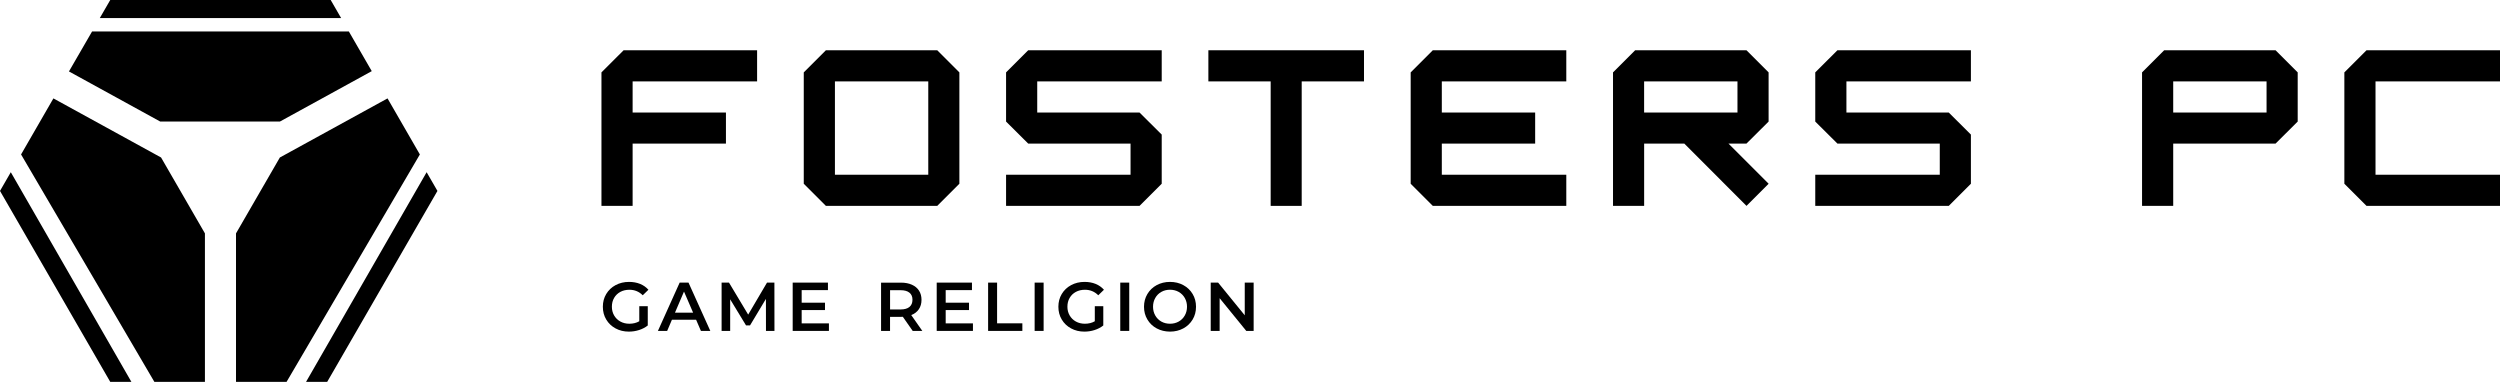
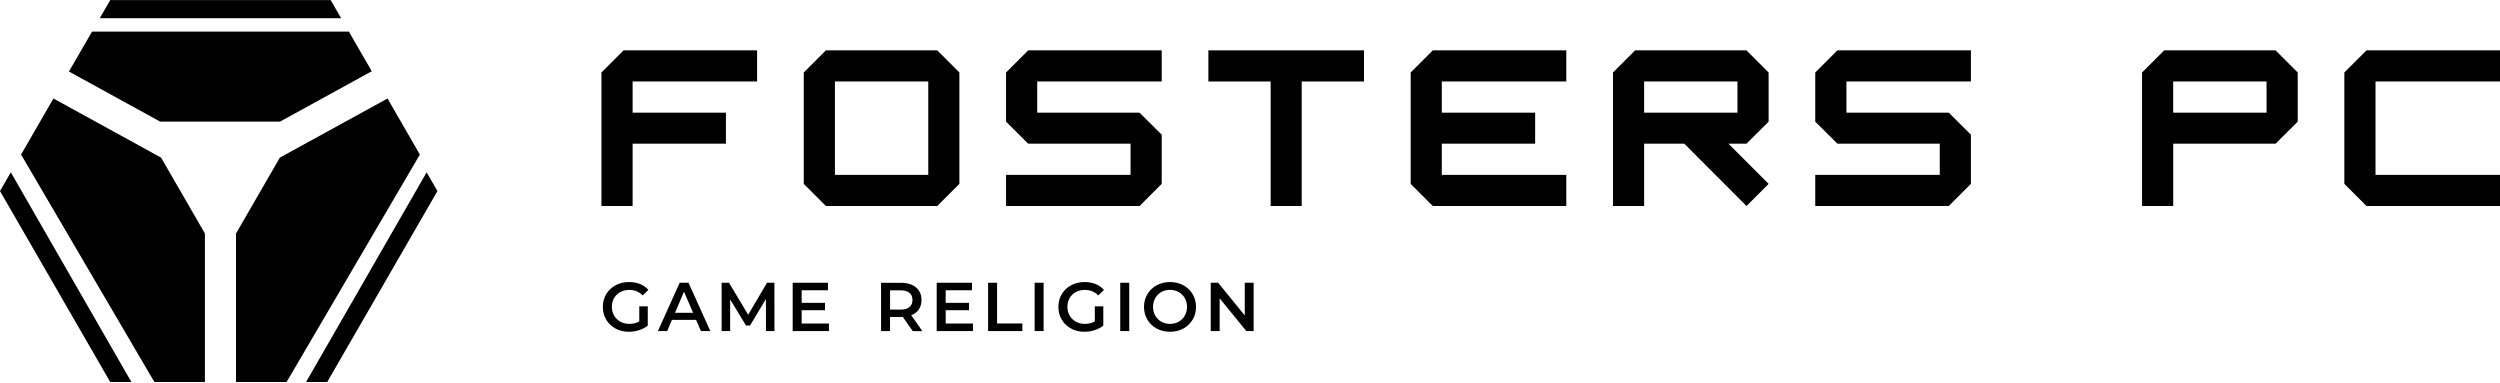
- <svg xmlns="http://www.w3.org/2000/svg" version="1.1" id="Слой_1" x="0px" y="0px" viewBox="0 0 916.19 139.94" style="enable-background:new 0 0 916.19 139.94;" xml:space="preserve">
-   <g>
-     <g>
-       <polygon points="121.19,0 40.4,0 36.57,6.63 125.02,6.63   " />
-       <polygon points="102.61,44.53 136.24,26.07 127.85,11.54 33.74,11.54 25.27,26.18 58.69,44.53   " />
-       <polygon points="0,69.97 40.4,139.94 48.15,139.94 3.96,63.11   " />
-       <polygon points="156.35,63.11 112.16,139.94 119.91,139.94 160.31,69.97   " />
-       <polygon points="19.57,36.06 7.72,56.6 50.91,130.28 56.57,139.94 75.1,139.94 75.1,85.53 59.03,57.72   " />
-       <polygon points="142.02,36.06 102.56,57.72 86.49,85.53 86.49,139.94 105.02,139.94 110.69,130.28 153.87,56.6   " />
-       <polygon points="220.42,75.45 220.42,26.53 228.54,18.42 277.46,18.42 277.46,29.83 231.84,29.83 231.84,41.25 266.04,41.25     266.04,52.62 231.84,52.62 231.84,75.45   " />
-       <path d="M343.48,18.42l8.11,8.11v40.81l-8.11,8.11h-40.81l-8.11-8.11V26.53l8.11-8.11H343.48z M305.98,64.04h34.21V29.83h-34.21    V64.04z" />
-       <polygon points="368.7,44.55 368.7,26.53 376.81,18.42 425.74,18.42 425.74,29.83 380.12,29.83 380.12,41.25 417.62,41.25     425.74,49.32 425.74,67.34 417.62,75.45 368.7,75.45 368.7,64.04 414.32,64.04 414.32,52.62 376.81,52.62   " />
-       <polygon points="465.67,29.83 442.84,29.83 442.84,18.42 499.87,18.42 499.87,29.83 477.04,29.83 477.04,75.45 465.67,75.45   " />
-       <polygon points="516.98,26.53 525.09,18.42 574.01,18.42 574.01,29.83 528.39,29.83 528.39,41.25 562.6,41.25 562.6,52.62     528.39,52.62 528.39,64.04 574.01,64.04 574.01,75.45 525.09,75.45 516.98,67.34   " />
-       <path d="M640.04,18.42l8.11,8.11v18.02l-8.11,8.07h-6.6l14.72,14.72l-8.11,8.11l-22.79-22.83h-14.72v22.83h-11.41V26.53l8.11-8.11    H640.04z M602.53,41.25h34.21V29.83h-34.21V41.25z" />
-       <polygon points="665.25,44.55 665.25,26.53 673.37,18.42 722.29,18.42 722.29,29.83 676.67,29.83 676.67,41.25 714.18,41.25     722.29,49.32 722.29,67.34 714.18,75.45 665.25,75.45 665.25,64.04 710.88,64.04 710.88,52.62 673.37,52.62   " />
-       <path d="M833.94,18.42l8.11,8.11v18.02l-8.11,8.07h-37.51v22.83h-11.42V26.53l8.11-8.11H833.94z M796.43,41.25h34.21V29.83h-34.21    V41.25z" />
-       <polygon points="859.15,26.53 867.27,18.42 916.19,18.42 916.19,29.83 870.57,29.83 870.57,64.04 916.19,64.04 916.19,75.45     867.27,75.45 859.15,67.34   " />
-       <g>
-         <path d="M234.28,112.22h3.11v7.06c-0.91,0.72-1.97,1.28-3.19,1.67c-1.21,0.39-2.46,0.58-3.74,0.58c-1.8,0-3.43-0.39-4.88-1.18     c-1.45-0.78-2.59-1.87-3.41-3.25c-0.83-1.38-1.24-2.94-1.24-4.68c0-1.74,0.41-3.3,1.24-4.68c0.83-1.38,1.97-2.47,3.43-3.25     c1.46-0.78,3.1-1.18,4.92-1.18c1.48,0,2.83,0.24,4.05,0.73c1.21,0.49,2.23,1.21,3.06,2.15l-2.08,2.02     c-1.35-1.35-2.98-2.02-4.88-2.02c-1.25,0-2.36,0.26-3.33,0.78c-0.97,0.52-1.73,1.26-2.28,2.2c-0.55,0.94-0.82,2.02-0.82,3.24     c0,1.18,0.27,2.24,0.82,3.19c0.55,0.95,1.31,1.69,2.28,2.23c0.97,0.54,2.07,0.81,3.3,0.81c1.38,0,2.6-0.3,3.64-0.91V112.22z" />
-         <path d="M255.1,117.17h-8.85l-1.75,4.1h-3.39l7.97-17.7h3.24l7.99,17.7h-3.44L255.1,117.17z M254.01,114.59l-3.34-7.74     l-3.31,7.74H254.01z" />
-         <polygon points="280.71,121.27 280.69,109.54 274.87,119.25 273.4,119.25 267.59,109.69 267.59,121.27 264.45,121.27      264.45,103.57 267.16,103.57 274.19,115.3 281.09,103.57 283.8,103.57 283.82,121.27    " />
-         <polygon points="303.78,118.51 303.78,121.27 290.5,121.27 290.5,103.57 303.42,103.57 303.42,106.32 293.79,106.32      293.79,110.93 302.34,110.93 302.34,113.63 293.79,113.63 293.79,118.51    " />
-         <path d="M334.48,121.27l-3.62-5.18c-0.15,0.02-0.38,0.03-0.68,0.03h-4v5.16h-3.29v-17.7h7.28c1.53,0,2.87,0.25,4.01,0.76     c1.14,0.51,2.01,1.23,2.62,2.18c0.61,0.94,0.91,2.06,0.91,3.36c0,1.33-0.32,2.48-0.97,3.44c-0.65,0.96-1.58,1.68-2.79,2.15     l4.07,5.82H334.48z M333.29,107.26c-0.74-0.61-1.83-0.91-3.26-0.91h-3.84v7.06h3.84c1.43,0,2.52-0.31,3.26-0.92     c0.74-0.62,1.11-1.49,1.11-2.62C334.41,108.73,334.04,107.87,333.29,107.26" />
-         <polygon points="356.56,118.51 356.56,121.27 343.28,121.27 343.28,103.57 356.2,103.57 356.2,106.32 346.57,106.32      346.57,110.93 355.12,110.93 355.12,113.63 346.57,113.63 346.57,118.51    " />
-         <polygon points="362.12,103.57 365.41,103.57 365.41,118.49 374.67,118.49 374.67,121.27 362.12,121.27    " />
-         <rect x="379.17" y="103.57" width="3.29" height="17.7" />
-         <path d="M401.22,112.22h3.11v7.06c-0.91,0.72-1.97,1.28-3.19,1.67c-1.21,0.39-2.46,0.58-3.74,0.58c-1.8,0-3.43-0.39-4.88-1.18     c-1.45-0.78-2.59-1.87-3.41-3.25c-0.83-1.38-1.24-2.94-1.24-4.68c0-1.74,0.41-3.3,1.24-4.68c0.83-1.38,1.97-2.47,3.43-3.25     c1.46-0.78,3.1-1.18,4.92-1.18c1.48,0,2.83,0.24,4.05,0.73c1.21,0.49,2.23,1.21,3.06,2.15l-2.08,2.02     c-1.35-1.35-2.98-2.02-4.88-2.02c-1.25,0-2.36,0.26-3.33,0.78c-0.97,0.52-1.73,1.26-2.28,2.2c-0.55,0.94-0.82,2.02-0.82,3.24     c0,1.18,0.27,2.24,0.82,3.19c0.55,0.95,1.31,1.69,2.28,2.23c0.97,0.54,2.07,0.81,3.3,0.81c1.38,0,2.6-0.3,3.64-0.91V112.22z" />
-         <rect x="410.55" y="103.57" width="3.29" height="17.7" />
-         <path d="M423.9,120.35c-1.45-0.78-2.59-1.87-3.41-3.26c-0.83-1.39-1.24-2.95-1.24-4.67c0-1.72,0.41-3.27,1.24-4.67     c0.83-1.39,1.96-2.48,3.41-3.26c1.45-0.78,3.08-1.18,4.88-1.18c1.8,0,3.43,0.39,4.88,1.18c1.45,0.78,2.59,1.87,3.41,3.25     c0.83,1.38,1.24,2.94,1.24,4.68c0,1.74-0.41,3.3-1.24,4.68c-0.83,1.38-1.96,2.47-3.41,3.25c-1.45,0.78-3.08,1.18-4.88,1.18     C426.98,121.52,425.35,121.13,423.9,120.35 M431.97,117.84c0.94-0.53,1.69-1.27,2.23-2.23c0.54-0.95,0.81-2.02,0.81-3.2     c0-1.18-0.27-2.25-0.81-3.2c-0.54-0.95-1.28-1.69-2.23-2.23c-0.94-0.53-2.01-0.8-3.19-0.8c-1.18,0-2.24,0.26-3.19,0.8     c-0.94,0.53-1.69,1.27-2.22,2.23c-0.54,0.95-0.81,2.02-0.81,3.2c0,1.18,0.27,2.25,0.81,3.2c0.54,0.95,1.28,1.69,2.22,2.23     c0.94,0.53,2.01,0.8,3.19,0.8C429.96,118.64,431.03,118.37,431.97,117.84" />
-         <polygon points="459.43,103.57 459.43,121.27 456.73,121.27 446.97,109.28 446.97,121.27 443.7,121.27 443.7,103.57      446.41,103.57 456.17,115.55 456.17,103.57    " />
-       </g>
-     </g>
-   </g>
+ <svg xmlns="http://www.w3.org/2000/svg" viewBox="0 0 916 140">
+   <polygon points="121.16,0.03 40.39,0.03 36.56,6.66 124.99,6.66" />
+   <polygon points="102.59,44.56 136.21,26.1 127.82,11.57 33.73,11.57 25.26,26.21 58.68,44.56" />
+   <polygon points="0,70 40.39,139.97 48.14,139.97 3.96,63.14" />
+   <polygon points="156.32,63.14 112.14,139.97 119.89,139.97 160.28,70" />
+   <polygon points="19.57,36.09 7.72,56.63 50.9,130.31 56.56,139.97 75.08,139.97 75.08,85.56 59.02,57.75" />
+   <polygon points="141.99,36.09 102.54,57.75 86.47,85.56 86.47,139.97 105,139.97 110.67,130.31 153.84,56.63" />
+   <polygon points="220.37,75.48 220.37,26.56 228.49,18.45 277.4,18.45 277.4,29.86 231.79,29.86 231.79,41.28 265.98,41.28 265.98,52.65 231.79,52.65 231.79,75.48" />
+   <path d="M343.41,18.45l8.11,8.11v40.81l-8.11,8.11h-40.8l-8.11-8.11V26.56l8.11-8.11C302.61,18.45,343.41,18.45,343.41,18.45z M305.92,64.07h34.2V29.86h-34.2V64.07z" />
+   <polygon points="368.62,44.58 368.62,26.56 376.73,18.45 425.65,18.45 425.65,29.86 380.04,29.86 380.04,41.28 417.53,41.28 425.65,49.35 425.65,67.37 417.53,75.48 368.62,75.48 368.62,64.07 414.23,64.07 414.23,52.65 376.73,52.65" />
+   <polygon points="465.57,29.86 442.75,29.86 442.75,18.45 499.77,18.45 499.77,29.86 476.94,29.86 476.94,75.48 465.57,75.48" />
+   <polygon points="516.87,26.56 524.98,18.45 573.89,18.45 573.89,29.86 528.28,29.86 528.28,41.28 562.48,41.28 562.48,52.65 528.28,52.65 528.28,64.07 573.89,64.07 573.89,75.48 524.98,75.48 516.87,67.37" />
+   <path d="M639.91,18.45l8.11,8.11v18.02l-8.11,8.07h-6.6l14.72,14.72l-8.11,8.11l-22.79-22.83h-14.72v22.83h-11.41V26.56l8.11-8.11C599.12,18.45,639.91,18.45,639.91,18.45z M602.41,41.28h34.2V29.86h-34.2V41.28z" />
+   <polygon points="665.11,44.58 665.11,26.56 673.23,18.45 722.14,18.45 722.14,29.86 676.53,29.86 676.53,41.28 714.03,41.28 722.14,49.35 722.14,67.37 714.03,75.48 665.11,75.48 665.11,64.07 710.73,64.07 710.73,52.65 673.23,52.65" />
+   <path d="M833.77,18.45l8.11,8.11v18.02l-8.11,8.07h-37.5v22.83h-11.42V26.56l8.11-8.11C792.96,18.45,833.77,18.45,833.77,18.45z M796.26,41.28h34.2V29.86h-34.2V41.28z" />
+   <polygon points="858.97,26.56 867.09,18.45 916,18.45 916,29.86 870.39,29.86 870.39,64.07 916,64.07 916,75.48 867.09,75.48 858.97,67.37" />
+   <path d="M234.23,112.25h3.11v7.06c-0.91,0.72-1.97,1.28-3.19,1.67c-1.21,0.39-2.46,0.58-3.74,0.58c-1.8,0-3.43-0.39-4.88-1.18c-1.45-0.78-2.59-1.87-3.41-3.25c-0.83-1.38-1.24-2.94-1.24-4.68s0.41-3.3,1.24-4.68c0.83-1.38,1.97-2.47,3.43-3.25c1.46-0.78,3.1-1.18,4.92-1.18c1.48,0,2.83,0.24,4.05,0.73c1.21,0.49,2.23,1.21,3.06,2.15l-2.08,2.02c-1.35-1.35-2.98-2.02-4.88-2.02c-1.25,0-2.36,0.26-3.33,0.78s-1.73,1.26-2.28,2.2c-0.55,0.94-0.82,2.02-0.82,3.24c0,1.18,0.27,2.24,0.82,3.19c0.55,0.95,1.31,1.69,2.28,2.23s2.07,0.81,3.3,0.81c1.38,0,2.6-0.3,3.64-0.91L234.23,112.25L234.23,112.25z" />
+   <path d="M255.05,117.2h-8.85l-1.75,4.1h-3.39l7.97-17.7h3.24l7.99,17.7h-3.44L255.05,117.2z M253.96,114.62l-3.34-7.74l-3.31,7.74H253.96z" />
+   <polygon points="280.65,121.3 280.63,109.57 274.81,119.28 273.34,119.28 267.53,109.72 267.53,121.3 264.4,121.3 264.4,103.6 267.1,103.6 274.13,115.33 281.03,103.6 283.74,103.6 283.76,121.3" />
+   <polygon points="303.72,118.54 303.72,121.3 290.44,121.3 290.44,103.6 303.36,103.6 303.36,106.35 293.73,106.35 293.73,110.96 302.28,110.96 302.28,113.66 293.73,113.66 293.73,118.54" />
+   <path d="M334.41,121.3l-3.62-5.18c-0.15,0.02-0.38,0.03-0.68,0.03h-4v5.16h-3.29v-17.7h7.28c1.53,0,2.87,0.25,4.01,0.76s2.01,1.23,2.62,2.18c0.61,0.94,0.91,2.06,0.91,3.36c0,1.33-0.32,2.48-0.97,3.44c-0.65,0.96-1.58,1.68-2.79,2.15l4.07,5.82h-3.54V121.3z M333.22,107.29c-0.74-0.61-1.83-0.91-3.26-0.91h-3.84v7.06h3.84c1.43,0,2.52-0.31,3.26-0.92c0.74-0.62,1.11-1.49,1.11-2.62C334.34,108.76,333.97,107.9,333.22,107.29" />
+   <polygon points="356.49,118.54 356.49,121.3 343.21,121.3 343.21,103.6 356.13,103.6 356.13,106.35 346.5,106.35 346.5,110.96 355.05,110.96 355.05,113.66 346.5,113.66 346.5,118.54" />
+   <polygon points="362.04,103.6 365.33,103.6 365.33,118.52 374.59,118.52 374.59,121.3 362.04,121.3" />
+   <rect x="379.09" y="103.6" width="3.29" height="17.7" />
+   <path d="M401.14,112.25h3.11v7.06c-0.91,0.72-1.97,1.28-3.19,1.67c-1.21,0.39-2.46,0.58-3.74,0.58c-1.8,0-3.43-0.39-4.88-1.18c-1.45-0.78-2.59-1.87-3.41-3.25c-0.83-1.38-1.24-2.94-1.24-4.68s0.41-3.3,1.24-4.68c0.83-1.38,1.97-2.47,3.43-3.25c1.46-0.78,3.1-1.18,4.92-1.18c1.48,0,2.83,0.24,4.05,0.73c1.21,0.49,2.23,1.21,3.06,2.15l-2.08,2.02c-1.35-1.35-2.98-2.02-4.88-2.02c-1.25,0-2.36,0.26-3.33,0.78c-0.97,0.52-1.73,1.26-2.28,2.2c-0.55,0.94-0.82,2.02-0.82,3.24c0,1.18,0.27,2.24,0.82,3.19c0.55,0.95,1.31,1.69,2.28,2.23c0.97,0.54,2.07,0.81,3.3,0.81c1.38,0,2.6-0.3,3.64-0.91V112.25z" />
+   <rect x="410.46" y="103.6" width="3.29" height="17.7" />
+   <path d="M423.81,120.38c-1.45-0.78-2.59-1.87-3.41-3.26c-0.83-1.39-1.24-2.95-1.24-4.67s0.41-3.27,1.24-4.67c0.83-1.39,1.96-2.48,3.41-3.26c1.45-0.78,3.08-1.18,4.88-1.18c1.8,0,3.43,0.39,4.88,1.18c1.45,0.78,2.59,1.87,3.41,3.25c0.83,1.38,1.24,2.94,1.24,4.68s-0.41,3.3-1.24,4.68s-1.96,2.47-3.41,3.25s-3.08,1.18-4.88,1.18C426.89,121.55,425.26,121.16,423.81,120.38 M431.88,117.87c0.94-0.53,1.69-1.27,2.23-2.23c0.54-0.95,0.81-2.02,0.81-3.2s-0.27-2.25-0.81-3.2c-0.54-0.95-1.28-1.69-2.23-2.23c-0.94-0.53-2.01-0.8-3.19-0.8s-2.24,0.26-3.19,0.8c-0.94,0.53-1.69,1.27-2.22,2.23c-0.54,0.95-0.81,2.02-0.81,3.2s0.27,2.25,0.81,3.2s1.28,1.69,2.22,2.23c0.94,0.53,2.01,0.8,3.19,0.8S430.94,118.4,431.88,117.87" />
+   <polygon points="459.33,103.6 459.33,121.3 456.64,121.3 446.88,109.31 446.88,121.3 443.61,121.3 443.61,103.6 446.32,103.6 456.08,115.58 456.08,103.6" />
</svg>
